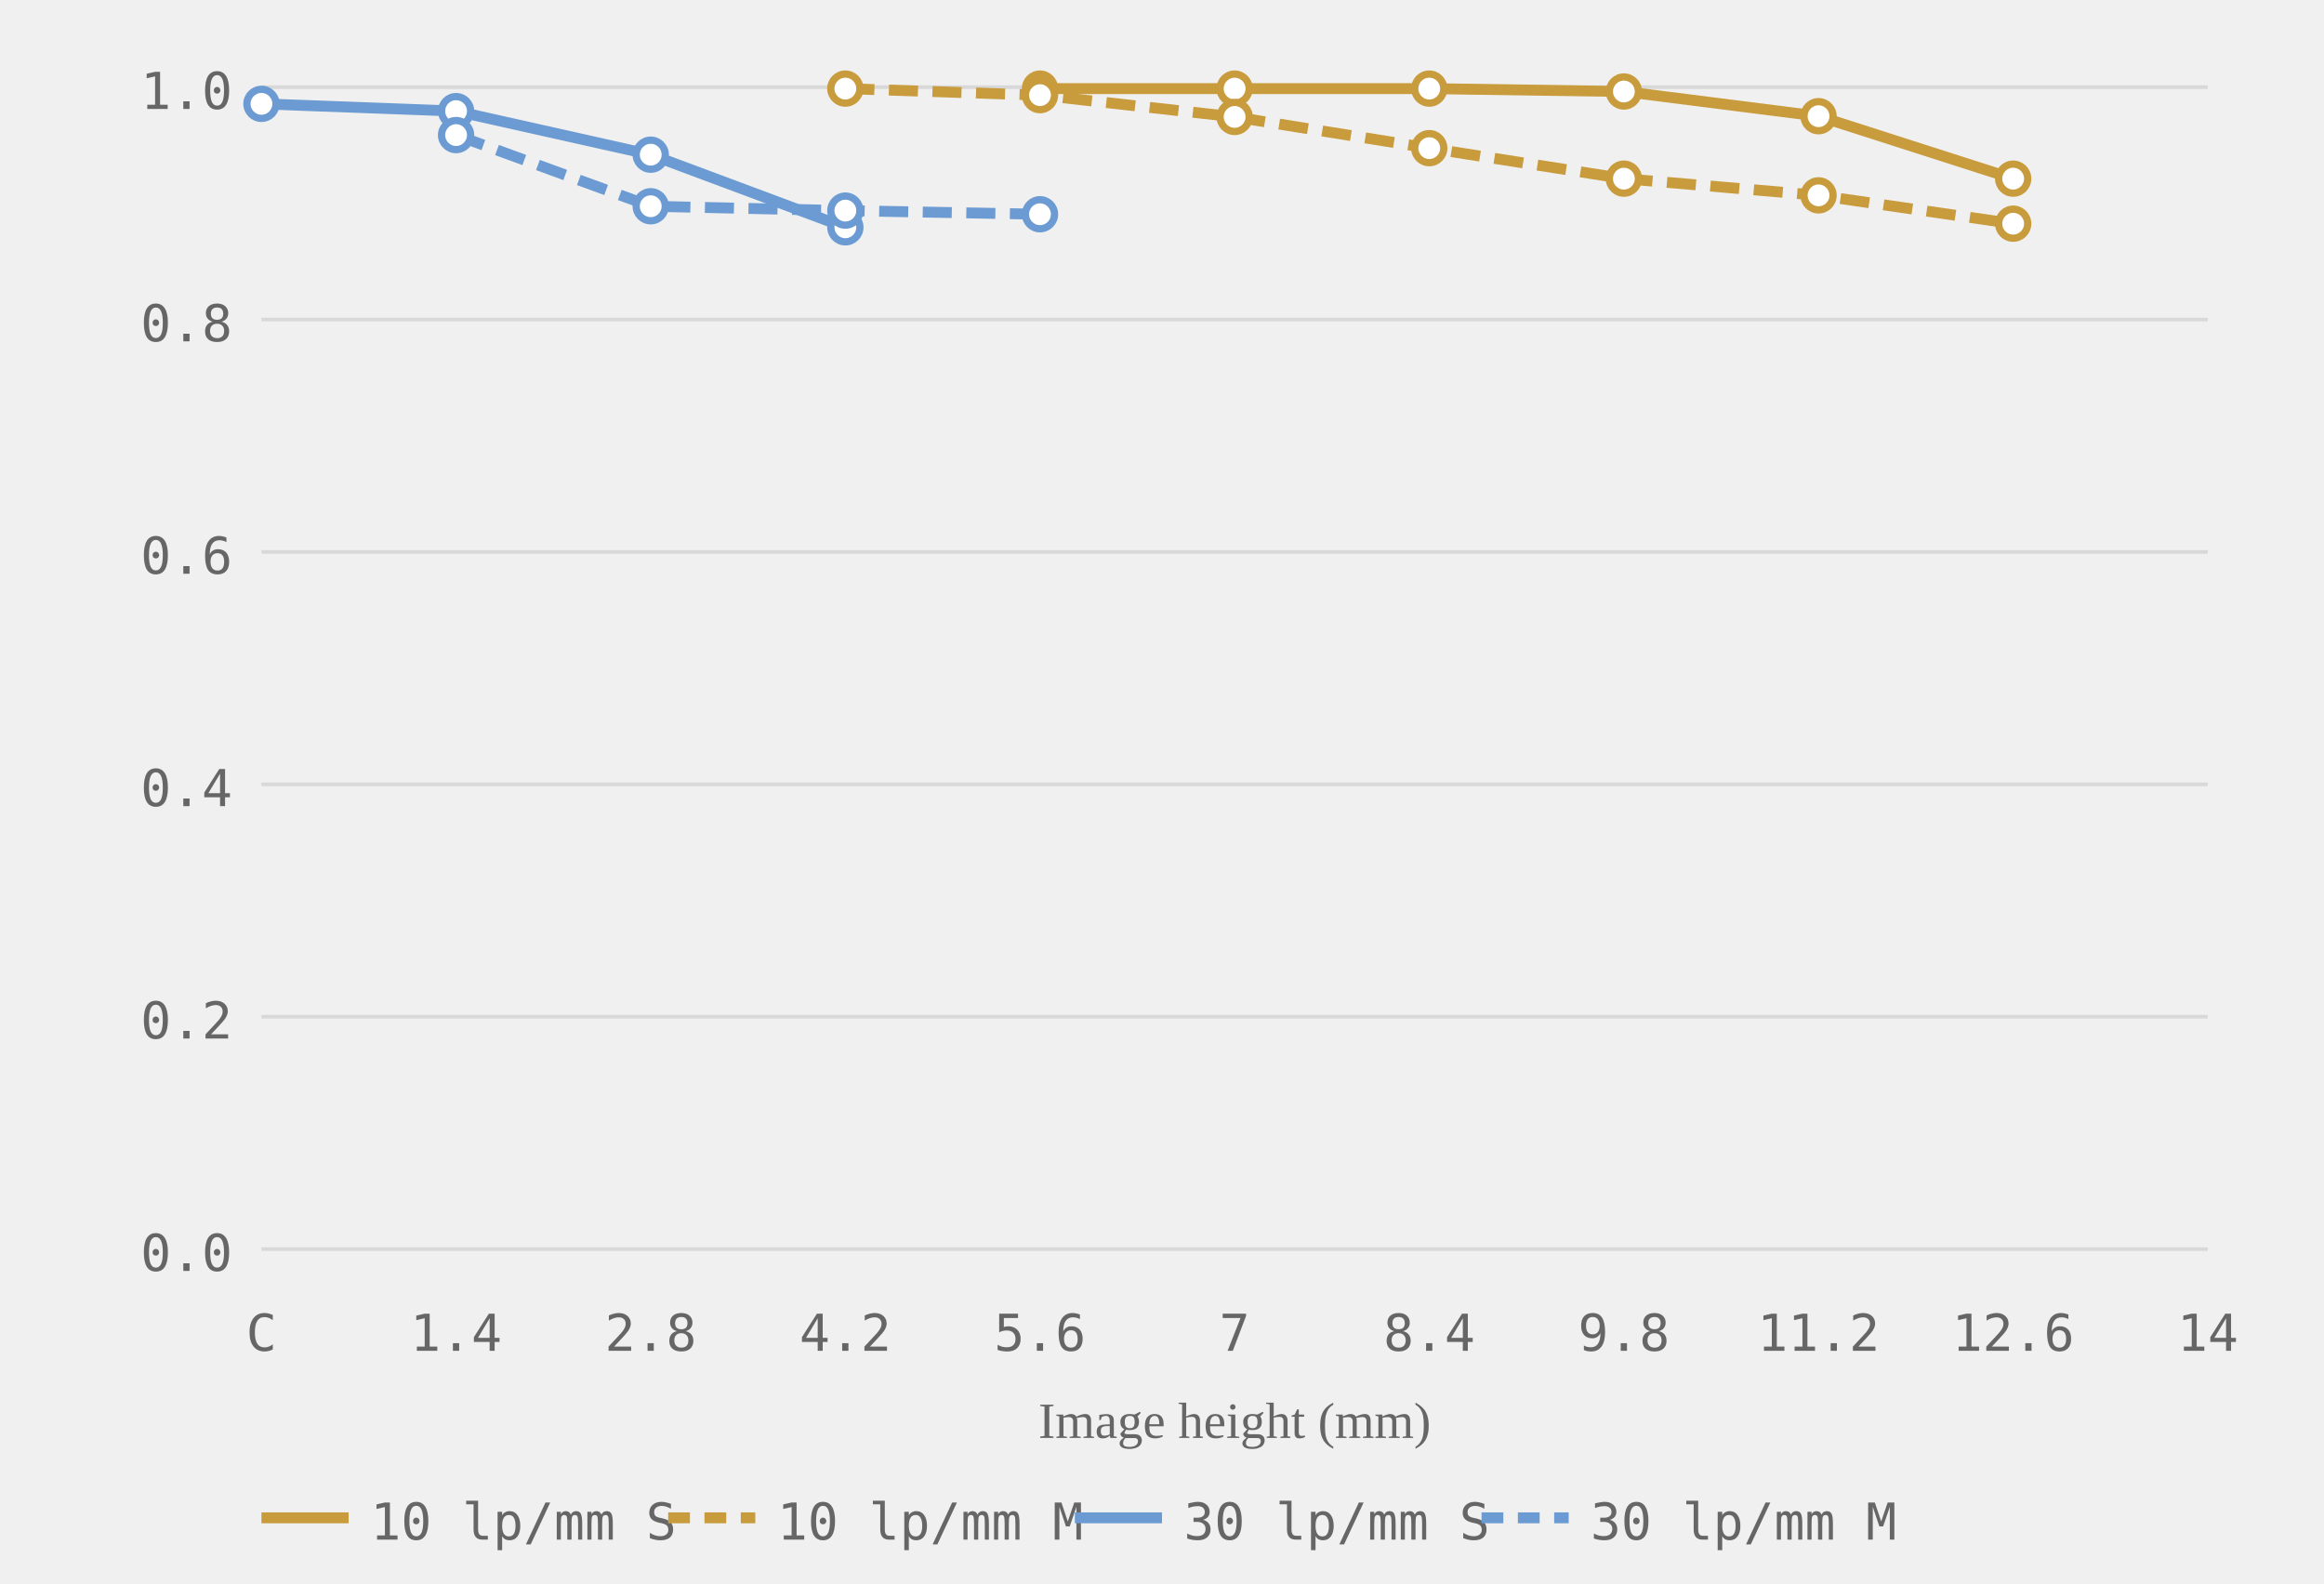
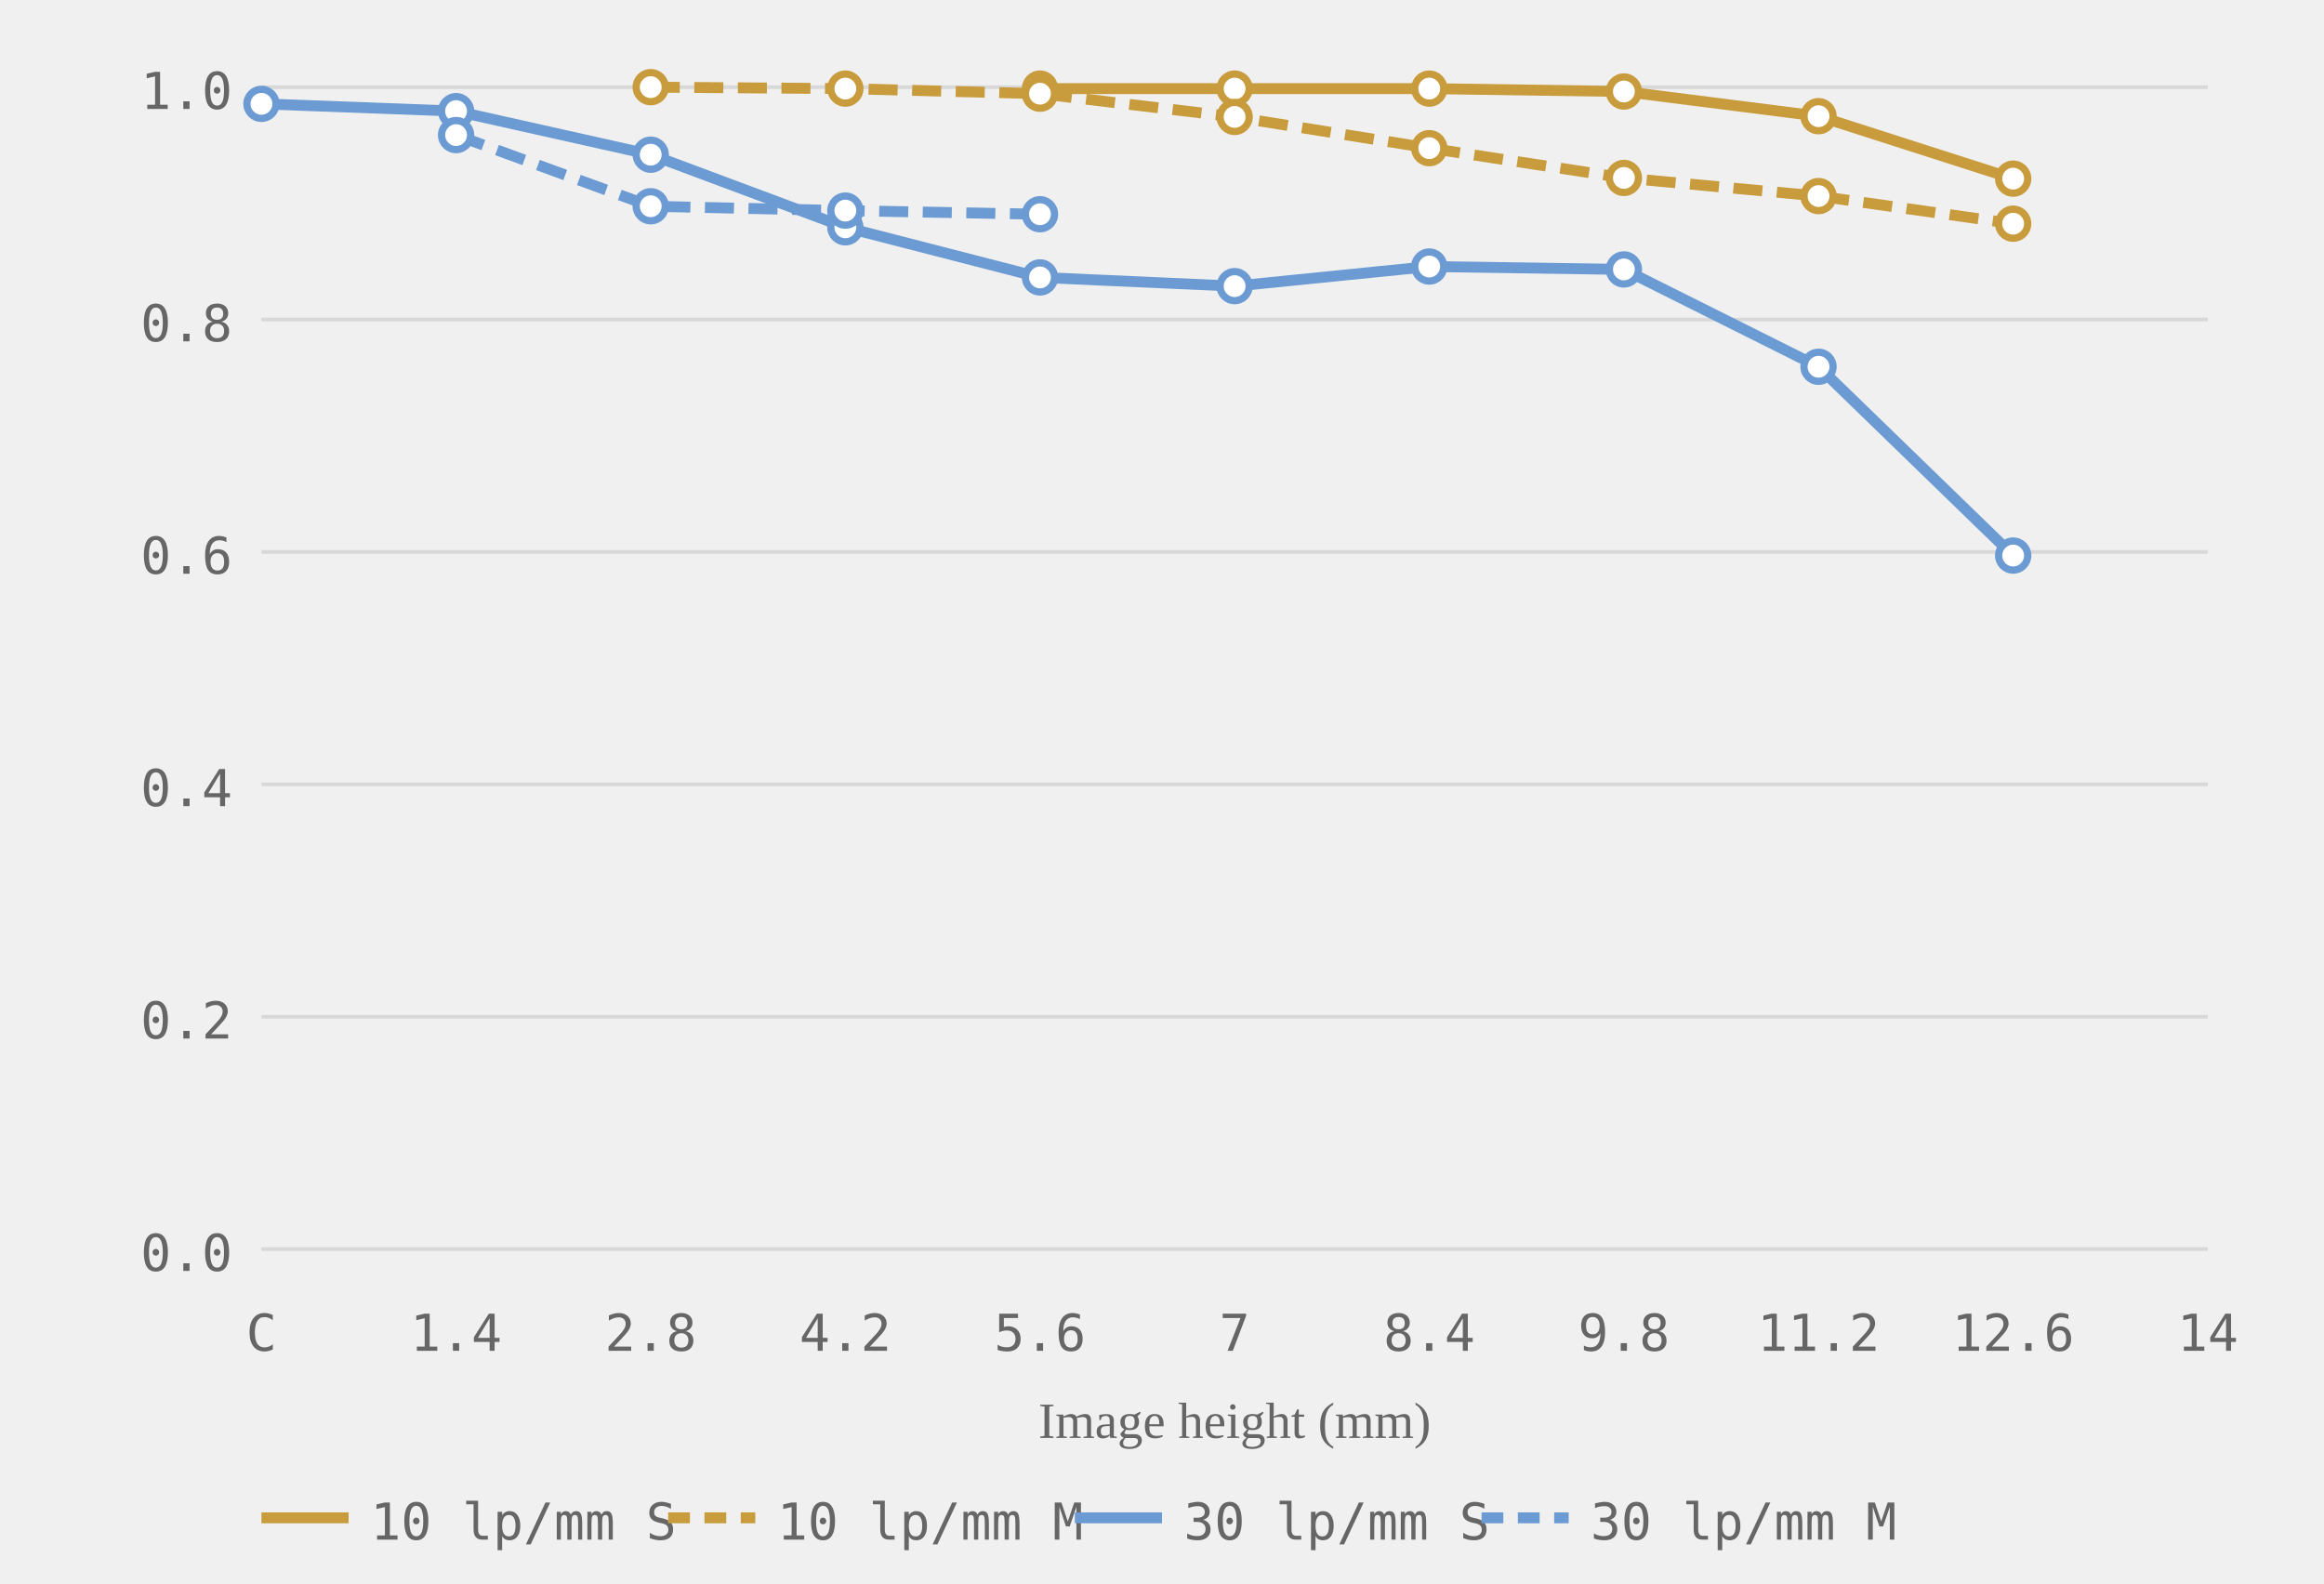
<svg xmlns="http://www.w3.org/2000/svg" viewBox="0 0 320 218" role="img" aria-label="MTF chart, generated from readings">
  <style>.grid-line { stroke: #d8d8d8; stroke-width: 0.5; }.axis-label { font-size: 7px; fill: #666666; font-family: ui-monospace, monospace; }.axis-y { text-anchor: end; }.axis-x { text-anchor: middle; }.axis-title { font-size: 7px; fill: #666666; text-anchor: middle; }.curve { fill: none; stroke-width: 1.5; }.curve-10 { stroke: #c89b3c; }.curve-30 { stroke: #6b9bd2; }.curve-m { stroke-dasharray: 4 2; }.dot { fill: white; stroke-width: 1; }.dot-10 { stroke: #c89b3c; }.dot-30 { stroke: #6b9bd2; }.legend-text { font-size: 7px; fill: #666666; font-family: ui-monospace, monospace; }</style>
  <line class="grid-line" x1="36" y1="172.0" x2="304" y2="172.0" />
  <line class="grid-line" x1="36" y1="140.0" x2="304" y2="140.0" />
  <line class="grid-line" x1="36" y1="108.0" x2="304" y2="108.0" />
  <line class="grid-line" x1="36" y1="76.0" x2="304" y2="76.0" />
  <line class="grid-line" x1="36" y1="44.0" x2="304" y2="44.0" />
  <line class="grid-line" x1="36" y1="12.0" x2="304" y2="12.0" />
  <text class="axis-label axis-y" x="32" y="175.0">0.0</text>
  <text class="axis-label axis-y" x="32" y="143.0">0.2</text>
  <text class="axis-label axis-y" x="32" y="111.0">0.4</text>
  <text class="axis-label axis-y" x="32" y="79.0">0.6</text>
  <text class="axis-label axis-y" x="32" y="47.0">0.8</text>
  <text class="axis-label axis-y" x="32" y="15.0">1.0</text>
  <text class="axis-label axis-x" x="36.0" y="186">C</text>
  <text class="axis-label axis-x" x="62.8" y="186">1.4</text>
  <text class="axis-label axis-x" x="89.6" y="186">2.8</text>
  <text class="axis-label axis-x" x="116.4" y="186">4.2</text>
  <text class="axis-label axis-x" x="143.2" y="186">5.6</text>
  <text class="axis-label axis-x" x="170.0" y="186">7</text>
  <text class="axis-label axis-x" x="196.8" y="186">8.4</text>
  <text class="axis-label axis-x" x="223.6" y="186">9.8</text>
  <text class="axis-label axis-x" x="250.4" y="186">11.2</text>
  <text class="axis-label axis-x" x="277.2" y="186">12.6</text>
  <text class="axis-label axis-x" x="304.0" y="186">14</text>
  <text class="axis-title" x="170.0" y="198">Image height (mm)</text>
  <polyline class="curve curve-10" points="143.2,12.2 170.0,12.2 196.8,12.2 223.6,12.6 250.4,16.0 277.2,24.6" />
-   <polyline class="curve curve-10 curve-m" points="116.4,12.2 143.2,13.1 170.0,16.1 196.8,20.4 223.6,24.6 250.4,26.9 277.2,30.8" stroke-dasharray="4 2" />
-   <polyline class="curve curve-30" points="36.0,14.3 62.8,15.3 89.6,21.3 116.4,31.3" />
+   <polyline class="curve curve-10 curve-m" points="89.6,12.0 116.4,12.2 143.2,12.9 170.0,16.1 196.8,20.4 223.6,24.5 250.4,27.0 277.2,30.8" stroke-dasharray="4 2" />
+   <polyline class="curve curve-30" points="36.0,14.3 62.8,15.3 89.6,21.3 116.4,31.3 143.2,38.2 170.0,39.4 196.8,36.7 223.6,37.1 250.4,50.5 277.2,76.5" />
  <polyline class="curve curve-30 curve-m" points="62.8,18.6 89.6,28.4 116.4,29.0 143.2,29.5" stroke-dasharray="4 2" />
  <circle class="dot dot-10" cx="143.2" cy="12.2" r="2" />
  <circle class="dot dot-10" cx="170.0" cy="12.2" r="2" />
  <circle class="dot dot-10" cx="196.8" cy="12.2" r="2" />
  <circle class="dot dot-10" cx="223.6" cy="12.6" r="2" />
  <circle class="dot dot-10" cx="250.4" cy="16.0" r="2" />
  <circle class="dot dot-10" cx="277.2" cy="24.6" r="2" />
+   <circle class="dot dot-10" cx="89.6" cy="12.0" r="2" />
  <circle class="dot dot-10" cx="116.4" cy="12.2" r="2" />
-   <circle class="dot dot-10" cx="143.2" cy="13.1" r="2" />
+   <circle class="dot dot-10" cx="143.2" cy="12.9" r="2" />
  <circle class="dot dot-10" cx="170.0" cy="16.1" r="2" />
  <circle class="dot dot-10" cx="196.8" cy="20.4" r="2" />
-   <circle class="dot dot-10" cx="223.6" cy="24.6" r="2" />
-   <circle class="dot dot-10" cx="250.4" cy="26.9" r="2" />
+   <circle class="dot dot-10" cx="223.6" cy="24.5" r="2" />
+   <circle class="dot dot-10" cx="250.4" cy="27.0" r="2" />
  <circle class="dot dot-10" cx="277.2" cy="30.8" r="2" />
  <circle class="dot dot-30" cx="36.0" cy="14.3" r="2" />
  <circle class="dot dot-30" cx="62.8" cy="15.3" r="2" />
  <circle class="dot dot-30" cx="89.6" cy="21.3" r="2" />
  <circle class="dot dot-30" cx="116.4" cy="31.3" r="2" />
+   <circle class="dot dot-30" cx="143.2" cy="38.2" r="2" />
+   <circle class="dot dot-30" cx="170.0" cy="39.4" r="2" />
+   <circle class="dot dot-30" cx="196.8" cy="36.7" r="2" />
+   <circle class="dot dot-30" cx="223.6" cy="37.1" r="2" />
+   <circle class="dot dot-30" cx="250.4" cy="50.5" r="2" />
+   <circle class="dot dot-30" cx="277.2" cy="76.5" r="2" />
  <circle class="dot dot-30" cx="62.8" cy="18.6" r="2" />
  <circle class="dot dot-30" cx="89.6" cy="28.4" r="2" />
  <circle class="dot dot-30" cx="116.4" cy="29.0" r="2" />
  <circle class="dot dot-30" cx="143.2" cy="29.5" r="2" />
  <line x1="36" y1="209" x2="48" y2="209" stroke="#c89b3c" stroke-width="1.5" />
  <text class="legend-text" x="51" y="212">10 lp/mm S</text>
  <line x1="92" y1="209" x2="104" y2="209" stroke="#c89b3c" stroke-width="1.5" stroke-dasharray="3 2" />
  <text class="legend-text" x="107" y="212">10 lp/mm M</text>
  <line x1="148" y1="209" x2="160" y2="209" stroke="#6b9bd2" stroke-width="1.5" />
  <text class="legend-text" x="163" y="212">30 lp/mm S</text>
  <line x1="204" y1="209" x2="216" y2="209" stroke="#6b9bd2" stroke-width="1.5" stroke-dasharray="3 2" />
  <text class="legend-text" x="219" y="212">30 lp/mm M</text>
</svg>
